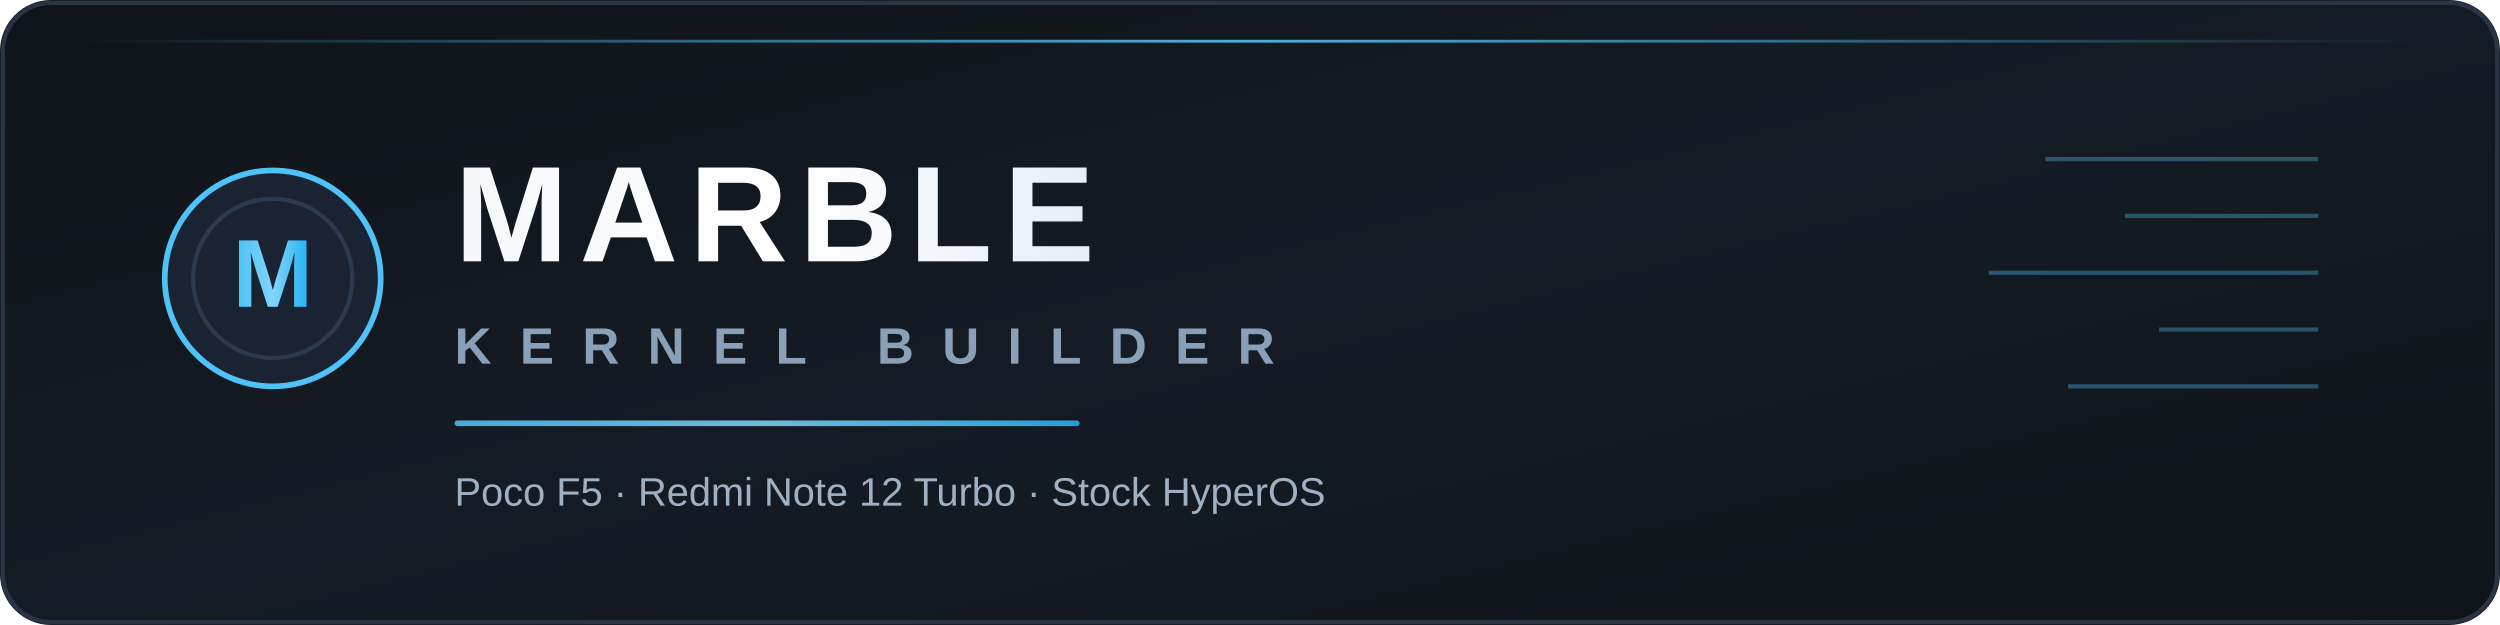
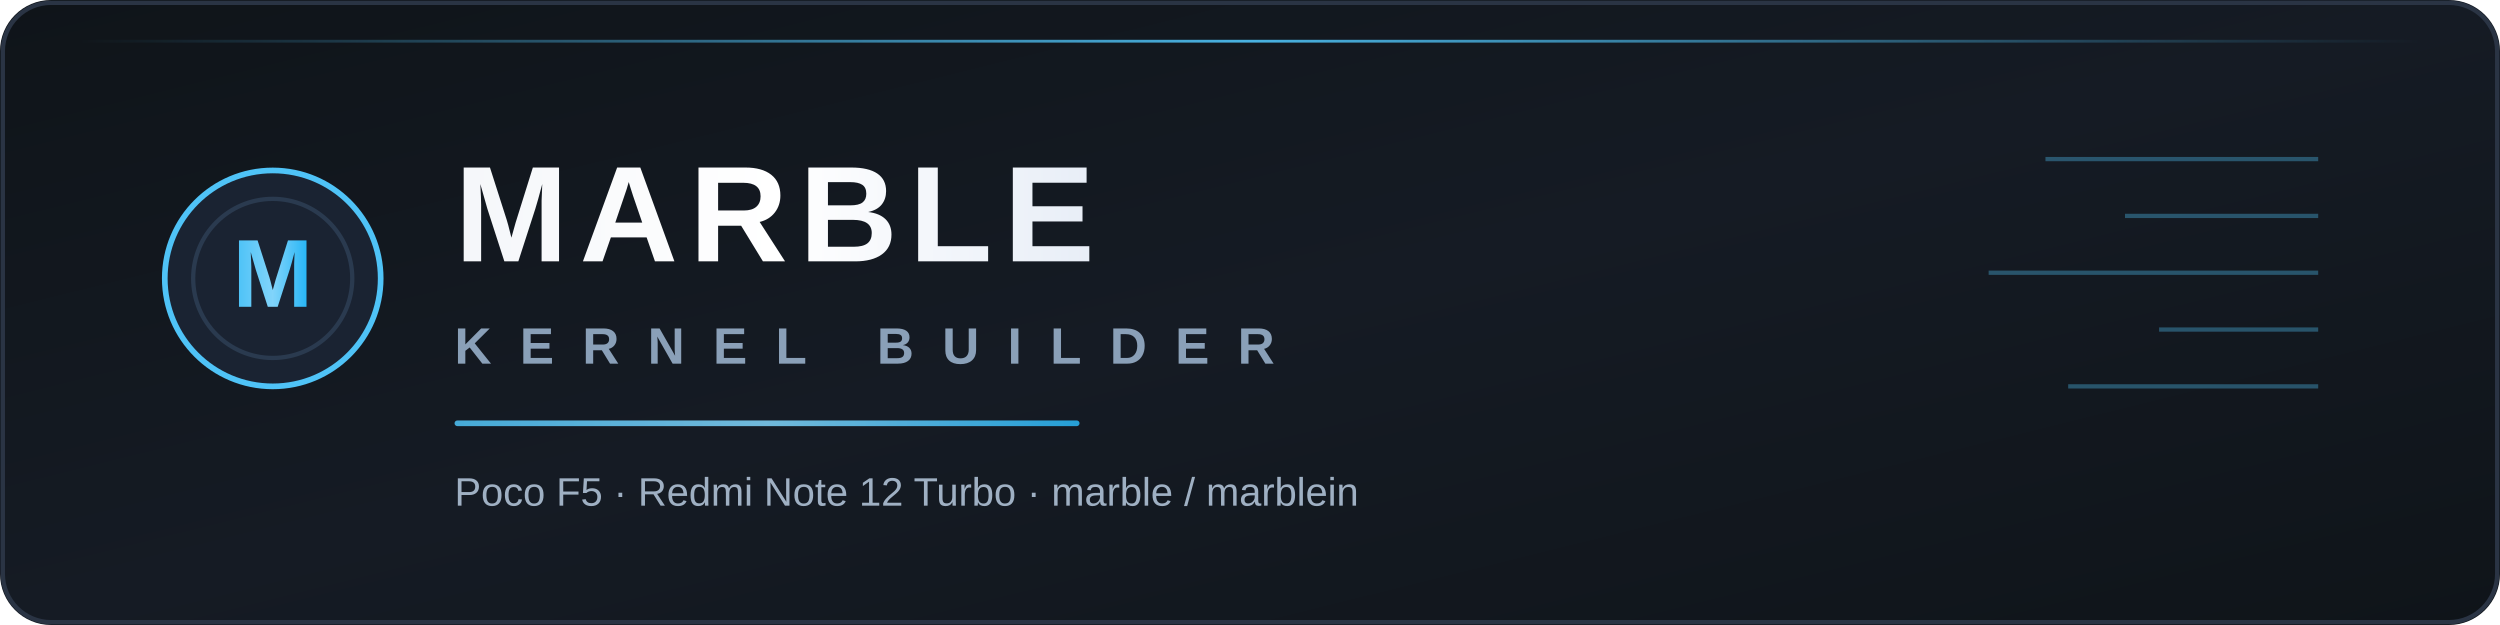
<svg xmlns="http://www.w3.org/2000/svg" width="880" height="220" viewBox="0 0 880 220" role="img" aria-label="Marble Kernel">
  <defs>
    <linearGradient id="bg" x1="0%" y1="0%" x2="100%" y2="100%">
      <stop offset="0%" stop-color="#0f1419" />
      <stop offset="50%" stop-color="#151b24" />
      <stop offset="100%" stop-color="#0f1419" />
    </linearGradient>
    <linearGradient id="title" x1="0%" y1="0%" x2="100%" y2="0%">
      <stop offset="0%" stop-color="#f5f7fa" />
      <stop offset="50%" stop-color="#ffffff" />
      <stop offset="100%" stop-color="#e8eef7" />
    </linearGradient>
    <linearGradient id="accent" x1="0%" y1="0%" x2="100%" y2="0%">
      <stop offset="0%" stop-color="#4fc3f7" />
      <stop offset="50%" stop-color="#81d4fa" />
      <stop offset="100%" stop-color="#29b6f6" />
    </linearGradient>
    <linearGradient id="line" x1="0%" y1="0%" x2="100%" y2="0%">
      <stop offset="0%" stop-color="#4fc3f7" stop-opacity="0" />
      <stop offset="50%" stop-color="#4fc3f7" stop-opacity="0.9" />
      <stop offset="100%" stop-color="#4fc3f7" stop-opacity="0" />
    </linearGradient>
  </defs>
  <rect width="880" height="220" rx="18" fill="url(#bg)" />
  <rect x="1" y="1" width="878" height="218" rx="17" fill="none" stroke="#2a3444" stroke-width="1.5" />
  <rect x="24" y="14" width="832" height="1" rx="1" fill="url(#line)" />
  <circle cx="96" cy="98" r="38" fill="#1a2332" stroke="#4fc3f7" stroke-width="2" />
  <circle cx="96" cy="98" r="28" fill="none" stroke="#2a3a4f" stroke-width="1.5" />
  <text x="96" y="108" text-anchor="middle" font-family="Segoe UI, Helvetica Neue, Arial, sans-serif" font-size="34" font-weight="700" fill="url(#accent)">M</text>
  <text x="160" y="92" font-family="Segoe UI, Helvetica Neue, Arial, sans-serif" font-size="48" font-weight="700" letter-spacing="4" fill="url(#title)">MARBLE</text>
  <text x="160" y="128" font-family="Segoe UI, Helvetica Neue, Arial, sans-serif" font-size="18" font-weight="600" letter-spacing="10" fill="#8aa0b8">KERNEL BUILDER</text>
  <rect x="160" y="148" width="220" height="2" rx="1" fill="url(#accent)" opacity="0.85" />
-   <text x="160" y="178" font-family="Segoe UI, Helvetica Neue, Arial, sans-serif" font-size="14" fill="#9fb0c3">Poco F5  ·  Redmi Note 12 Turbo  ·  Stock HyperOS</text>
+   <text x="160" y="178" font-family="Segoe UI, Helvetica Neue, Arial, sans-serif" font-size="14" fill="#9fb0c3">Poco F5  ·  Redmi Note 12 Turbo  ·  marble / marblein</text>
  <g opacity="0.35" stroke="#4fc3f7" stroke-width="1.5" fill="none">
    <path d="M720 56h96" />
    <path d="M748 76h68" />
    <path d="M700 96h116" />
    <path d="M760 116h56" />
    <path d="M728 136h88" />
  </g>
</svg>
